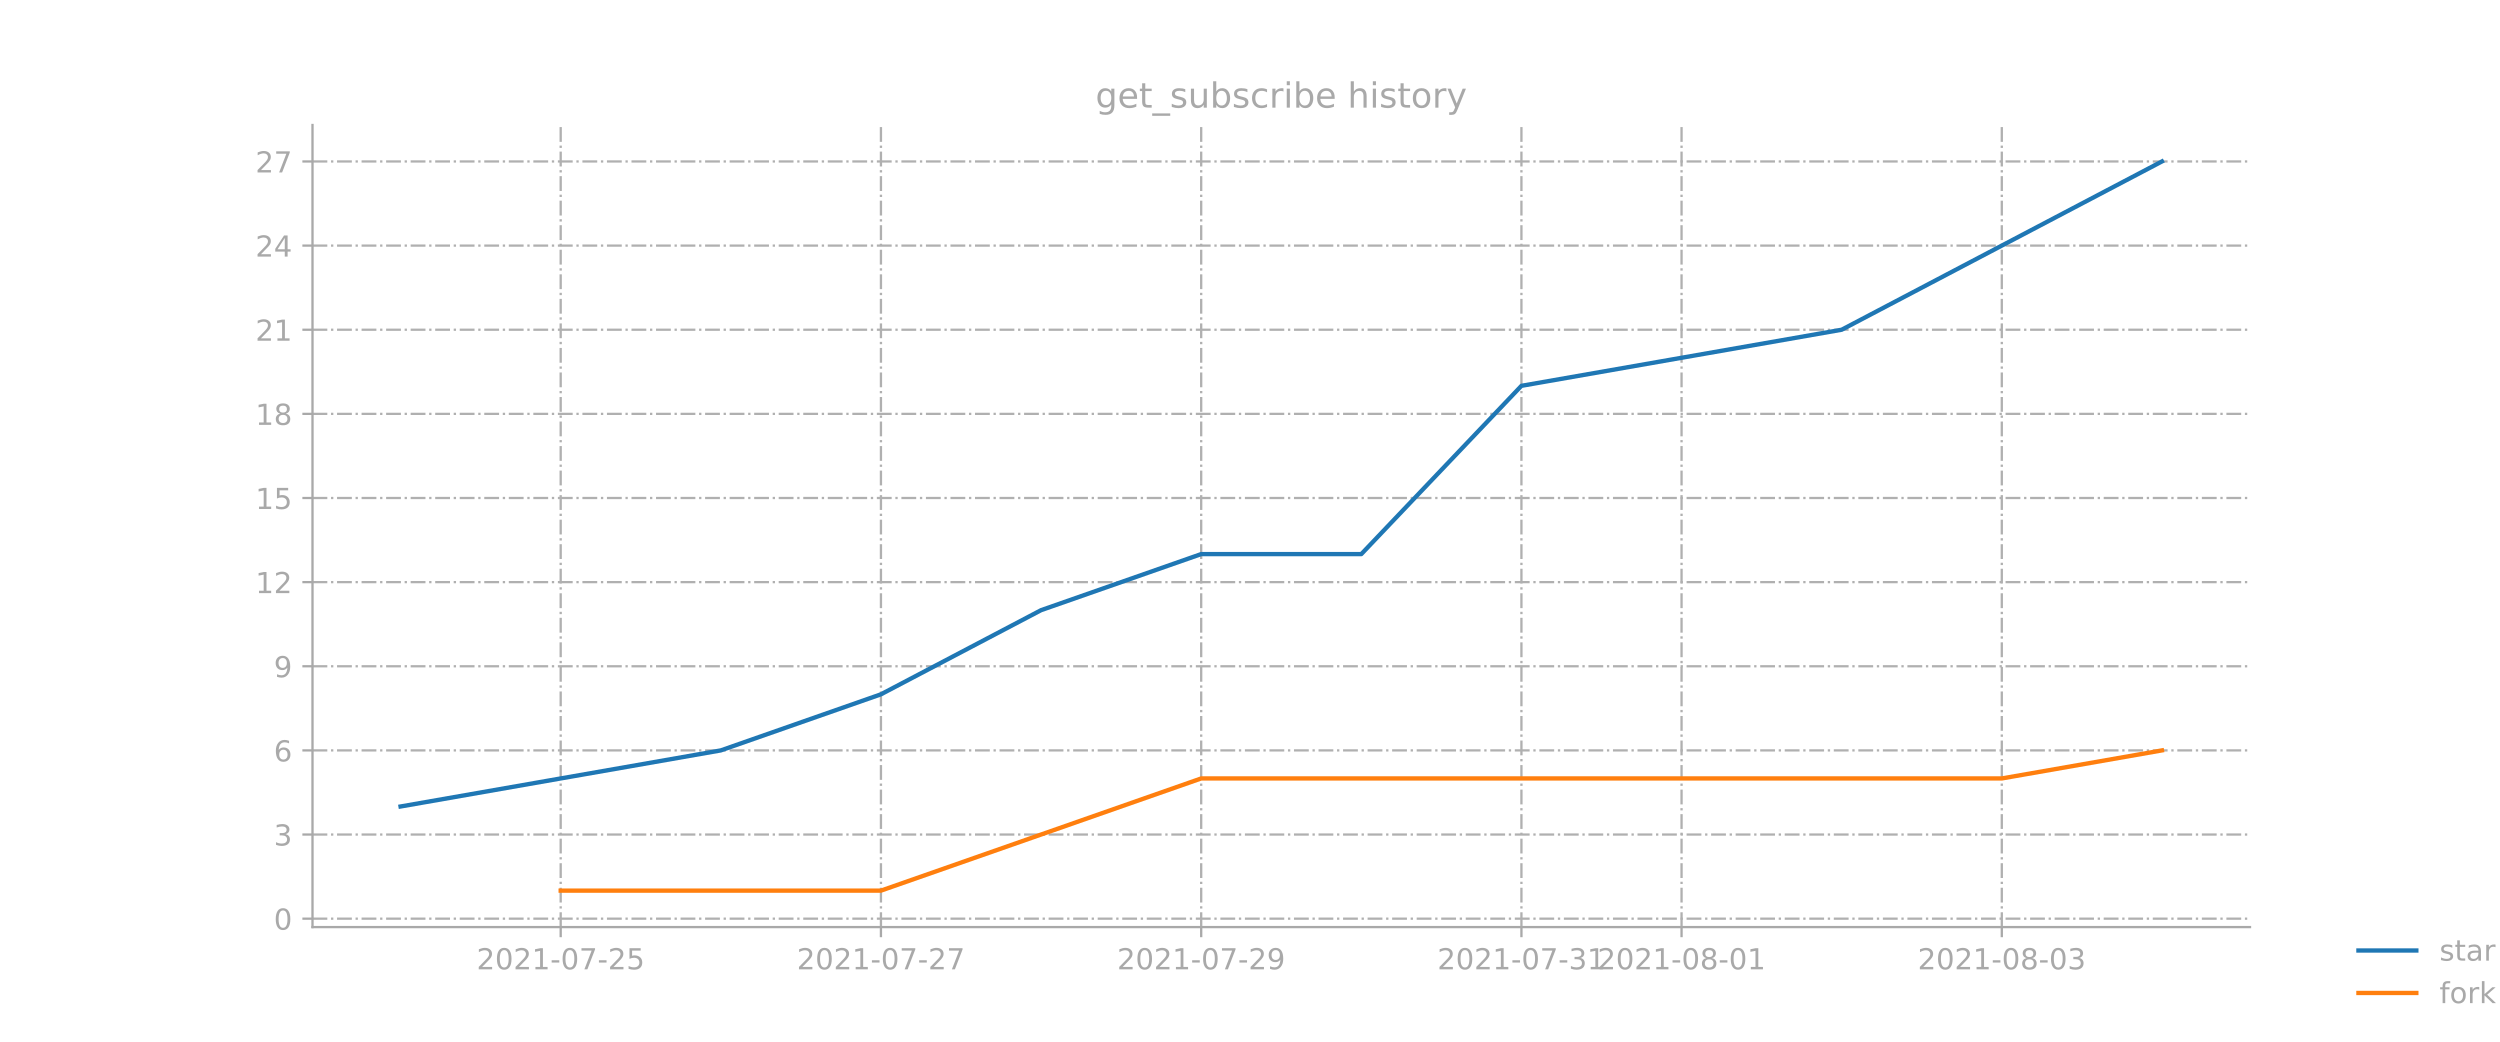
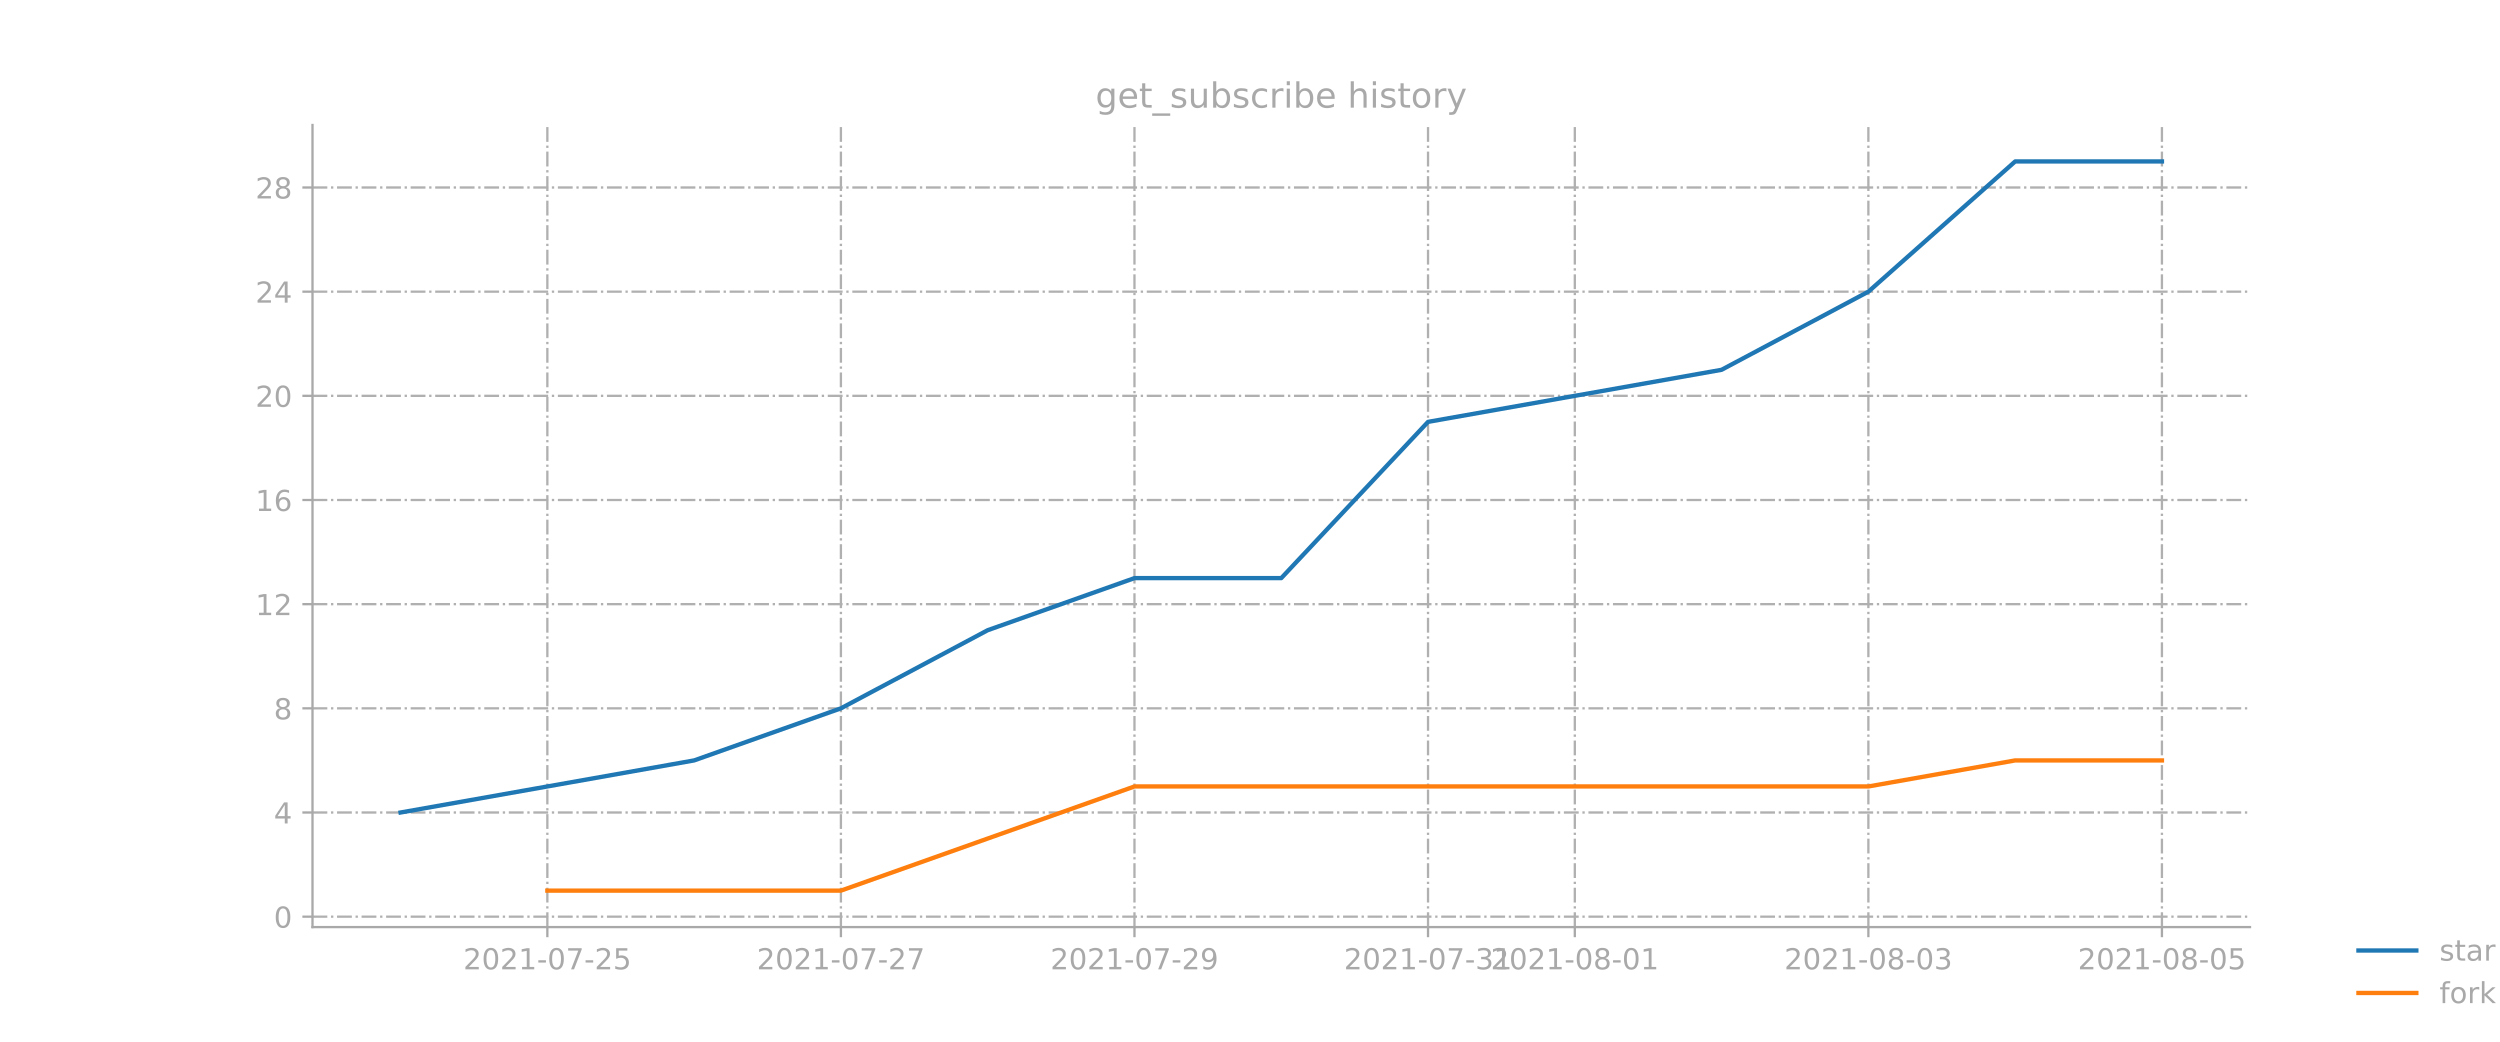
<svg xmlns="http://www.w3.org/2000/svg" xmlns:xlink="http://www.w3.org/1999/xlink" height="360pt" version="1.1" viewBox="0 0 864 360" width="864pt">
  <defs>
    <style type="text/css">*{stroke-linecap:butt;stroke-linejoin:round;}</style>
  </defs>
  <g id="figure_1">
    <g id="patch_1">
      <path d="M 0 360  L 864 360  L 864 0  L 0 0  z " style="fill:none;opacity:0;" />
    </g>
    <g id="axes_1">
      <g id="patch_2">
        <path d="M 108 320.4  L 777.6 320.4  L 777.6 43.2  L 108 43.2  z " style="fill:none;opacity:0;" />
      </g>
      <g id="matplotlib.axis_1">
        <g id="xtick_1">
          <g id="line2d_1">
-             <path clip-path="url(#p1bdd30771e)" d="M 193.775 320.4  L 193.775 43.2  " style="fill:none;stroke:#b0b0b0;stroke-dasharray:5.12,1.28,0.8,1.28;stroke-dashoffset:0;stroke-width:0.8;" />
+             <path clip-path="url(#pf198ccf556)" d="M 189.164 320.4  L 189.164 43.2  " style="fill:none;stroke:#b0b0b0;stroke-dasharray:5.12,1.28,0.8,1.28;stroke-dashoffset:0;stroke-width:0.8;" />
          </g>
          <g id="line2d_2">
            <defs>
-               <path d="M 0 0  L 0 3.5  " id="m9c34d94160" style="stroke:#a9a9a9;stroke-width:0.8;" />
+               <path d="M 0 0  L 0 3.5  " id="mc2af34ab03" style="stroke:#a9a9a9;stroke-width:0.8;" />
            </defs>
            <g>
-               <use style="fill:#a9a9a9;stroke:#a9a9a9;stroke-width:0.8;" x="193.775" xlink:href="#m9c34d94160" y="320.4" />
+               <use style="fill:#a9a9a9;stroke:#a9a9a9;stroke-width:0.8;" x="189.164" xlink:href="#mc2af34ab03" y="320.4" />
            </g>
          </g>
          <g id="text_1">
-             <g style="fill:#a9a9a9;" transform="translate(164.7174 334.9984)scale(0.1 -0.1)">
+             <g style="fill:#a9a9a9;" transform="translate(160.1058 334.9984)scale(0.1 -0.1)">
              <defs>
                <path d="M 1228 531  L 3431 531  L 3431 0  L 469 0  L 469 531  Q 828 903 1448 1529  Q 2069 2156 2228 2338  Q 2531 2678 2651 2914  Q 2772 3150 2772 3378  Q 2772 3750 2511 3984  Q 2250 4219 1831 4219  Q 1534 4219 1204 4116  Q 875 4013 500 3803  L 500 4441  Q 881 4594 1212 4672  Q 1544 4750 1819 4750  Q 2544 4750 2975 4387  Q 3406 4025 3406 3419  Q 3406 3131 3298 2873  Q 3191 2616 2906 2266  Q 2828 2175 2409 1742  Q 1991 1309 1228 531  z " id="DejaVuSans-32" transform="scale(0.015625)" />
                <path d="M 2034 4250  Q 1547 4250 1301 3770  Q 1056 3291 1056 2328  Q 1056 1369 1301 889  Q 1547 409 2034 409  Q 2525 409 2770 889  Q 3016 1369 3016 2328  Q 3016 3291 2770 3770  Q 2525 4250 2034 4250  z M 2034 4750  Q 2819 4750 3233 4129  Q 3647 3509 3647 2328  Q 3647 1150 3233 529  Q 2819 -91 2034 -91  Q 1250 -91 836 529  Q 422 1150 422 2328  Q 422 3509 836 4129  Q 1250 4750 2034 4750  z " id="DejaVuSans-30" transform="scale(0.015625)" />
                <path d="M 794 531  L 1825 531  L 1825 4091  L 703 3866  L 703 4441  L 1819 4666  L 2450 4666  L 2450 531  L 3481 531  L 3481 0  L 794 0  L 794 531  z " id="DejaVuSans-31" transform="scale(0.015625)" />
                <path d="M 313 2009  L 1997 2009  L 1997 1497  L 313 1497  L 313 2009  z " id="DejaVuSans-2d" transform="scale(0.015625)" />
                <path d="M 525 4666  L 3525 4666  L 3525 4397  L 1831 0  L 1172 0  L 2766 4134  L 525 4134  L 525 4666  z " id="DejaVuSans-37" transform="scale(0.015625)" />
                <path d="M 691 4666  L 3169 4666  L 3169 4134  L 1269 4134  L 1269 2991  Q 1406 3038 1543 3061  Q 1681 3084 1819 3084  Q 2600 3084 3056 2656  Q 3513 2228 3513 1497  Q 3513 744 3044 326  Q 2575 -91 1722 -91  Q 1428 -91 1123 -41  Q 819 9 494 109  L 494 744  Q 775 591 1075 516  Q 1375 441 1709 441  Q 2250 441 2565 725  Q 2881 1009 2881 1497  Q 2881 1984 2565 2268  Q 2250 2553 1709 2553  Q 1456 2553 1204 2497  Q 953 2441 691 2322  L 691 4666  z " id="DejaVuSans-35" transform="scale(0.015625)" />
              </defs>
              <use xlink:href="#DejaVuSans-32" />
              <use x="63.623" xlink:href="#DejaVuSans-30" />
              <use x="127.246" xlink:href="#DejaVuSans-32" />
              <use x="190.869" xlink:href="#DejaVuSans-31" />
              <use x="254.492" xlink:href="#DejaVuSans-2d" />
              <use x="290.576" xlink:href="#DejaVuSans-30" />
              <use x="354.199" xlink:href="#DejaVuSans-37" />
              <use x="417.822" xlink:href="#DejaVuSans-2d" />
              <use x="453.906" xlink:href="#DejaVuSans-32" />
              <use x="517.529" xlink:href="#DejaVuSans-35" />
            </g>
          </g>
        </g>
        <g id="xtick_2">
          <g id="line2d_3">
-             <path clip-path="url(#p1bdd30771e)" d="M 304.453 320.4  L 304.453 43.2  " style="fill:none;stroke:#b0b0b0;stroke-dasharray:5.12,1.28,0.8,1.28;stroke-dashoffset:0;stroke-width:0.8;" />
+             <path clip-path="url(#pf198ccf556)" d="M 290.618 320.4  L 290.618 43.2  " style="fill:none;stroke:#b0b0b0;stroke-dasharray:5.12,1.28,0.8,1.28;stroke-dashoffset:0;stroke-width:0.8;" />
          </g>
          <g id="line2d_4">
            <g>
-               <use style="fill:#a9a9a9;stroke:#a9a9a9;stroke-width:0.8;" x="304.453" xlink:href="#m9c34d94160" y="320.4" />
+               <use style="fill:#a9a9a9;stroke:#a9a9a9;stroke-width:0.8;" x="290.618" xlink:href="#mc2af34ab03" y="320.4" />
            </g>
          </g>
          <g id="text_2">
-             <g style="fill:#a9a9a9;" transform="translate(275.3951 334.9984)scale(0.1 -0.1)">
+             <g style="fill:#a9a9a9;" transform="translate(261.5604 334.9984)scale(0.1 -0.1)">
              <use xlink:href="#DejaVuSans-32" />
              <use x="63.623" xlink:href="#DejaVuSans-30" />
              <use x="127.246" xlink:href="#DejaVuSans-32" />
              <use x="190.869" xlink:href="#DejaVuSans-31" />
              <use x="254.492" xlink:href="#DejaVuSans-2d" />
              <use x="290.576" xlink:href="#DejaVuSans-30" />
              <use x="354.199" xlink:href="#DejaVuSans-37" />
              <use x="417.822" xlink:href="#DejaVuSans-2d" />
              <use x="453.906" xlink:href="#DejaVuSans-32" />
              <use x="517.529" xlink:href="#DejaVuSans-37" />
            </g>
          </g>
        </g>
        <g id="xtick_3">
          <g id="line2d_5">
-             <path clip-path="url(#p1bdd30771e)" d="M 415.131 320.4  L 415.131 43.2  " style="fill:none;stroke:#b0b0b0;stroke-dasharray:5.12,1.28,0.8,1.28;stroke-dashoffset:0;stroke-width:0.8;" />
+             <path clip-path="url(#pf198ccf556)" d="M 392.073 320.4  L 392.073 43.2  " style="fill:none;stroke:#b0b0b0;stroke-dasharray:5.12,1.28,0.8,1.28;stroke-dashoffset:0;stroke-width:0.8;" />
          </g>
          <g id="line2d_6">
            <g>
-               <use style="fill:#a9a9a9;stroke:#a9a9a9;stroke-width:0.8;" x="415.131" xlink:href="#m9c34d94160" y="320.4" />
+               <use style="fill:#a9a9a9;stroke:#a9a9a9;stroke-width:0.8;" x="392.073" xlink:href="#mc2af34ab03" y="320.4" />
            </g>
          </g>
          <g id="text_3">
-             <g style="fill:#a9a9a9;" transform="translate(386.0728 334.9984)scale(0.1 -0.1)">
+             <g style="fill:#a9a9a9;" transform="translate(363.0149 334.9984)scale(0.1 -0.1)">
              <defs>
                <path d="M 703 97  L 703 672  Q 941 559 1184 500  Q 1428 441 1663 441  Q 2288 441 2617 861  Q 2947 1281 2994 2138  Q 2813 1869 2534 1725  Q 2256 1581 1919 1581  Q 1219 1581 811 2004  Q 403 2428 403 3163  Q 403 3881 828 4315  Q 1253 4750 1959 4750  Q 2769 4750 3195 4129  Q 3622 3509 3622 2328  Q 3622 1225 3098 567  Q 2575 -91 1691 -91  Q 1453 -91 1209 -44  Q 966 3 703 97  z M 1959 2075  Q 2384 2075 2632 2365  Q 2881 2656 2881 3163  Q 2881 3666 2632 3958  Q 2384 4250 1959 4250  Q 1534 4250 1286 3958  Q 1038 3666 1038 3163  Q 1038 2656 1286 2365  Q 1534 2075 1959 2075  z " id="DejaVuSans-39" transform="scale(0.015625)" />
              </defs>
              <use xlink:href="#DejaVuSans-32" />
              <use x="63.623" xlink:href="#DejaVuSans-30" />
              <use x="127.246" xlink:href="#DejaVuSans-32" />
              <use x="190.869" xlink:href="#DejaVuSans-31" />
              <use x="254.492" xlink:href="#DejaVuSans-2d" />
              <use x="290.576" xlink:href="#DejaVuSans-30" />
              <use x="354.199" xlink:href="#DejaVuSans-37" />
              <use x="417.822" xlink:href="#DejaVuSans-2d" />
              <use x="453.906" xlink:href="#DejaVuSans-32" />
              <use x="517.529" xlink:href="#DejaVuSans-39" />
            </g>
          </g>
        </g>
        <g id="xtick_4">
          <g id="line2d_7">
-             <path clip-path="url(#p1bdd30771e)" d="M 525.808 320.4  L 525.808 43.2  " style="fill:none;stroke:#b0b0b0;stroke-dasharray:5.12,1.28,0.8,1.28;stroke-dashoffset:0;stroke-width:0.8;" />
+             <path clip-path="url(#pf198ccf556)" d="M 493.527 320.4  L 493.527 43.2  " style="fill:none;stroke:#b0b0b0;stroke-dasharray:5.12,1.28,0.8,1.28;stroke-dashoffset:0;stroke-width:0.8;" />
          </g>
          <g id="line2d_8">
            <g>
-               <use style="fill:#a9a9a9;stroke:#a9a9a9;stroke-width:0.8;" x="525.808" xlink:href="#m9c34d94160" y="320.4" />
+               <use style="fill:#a9a9a9;stroke:#a9a9a9;stroke-width:0.8;" x="493.527" xlink:href="#mc2af34ab03" y="320.4" />
            </g>
          </g>
          <g id="text_4">
-             <g style="fill:#a9a9a9;" transform="translate(496.7505 334.9984)scale(0.1 -0.1)">
+             <g style="fill:#a9a9a9;" transform="translate(464.4695 334.9984)scale(0.1 -0.1)">
              <defs>
                <path d="M 2597 2516  Q 3050 2419 3304 2112  Q 3559 1806 3559 1356  Q 3559 666 3084 287  Q 2609 -91 1734 -91  Q 1441 -91 1130 -33  Q 819 25 488 141  L 488 750  Q 750 597 1062 519  Q 1375 441 1716 441  Q 2309 441 2620 675  Q 2931 909 2931 1356  Q 2931 1769 2642 2001  Q 2353 2234 1838 2234  L 1294 2234  L 1294 2753  L 1863 2753  Q 2328 2753 2575 2939  Q 2822 3125 2822 3475  Q 2822 3834 2567 4026  Q 2313 4219 1838 4219  Q 1578 4219 1281 4162  Q 984 4106 628 3988  L 628 4550  Q 988 4650 1302 4700  Q 1616 4750 1894 4750  Q 2613 4750 3031 4423  Q 3450 4097 3450 3541  Q 3450 3153 3228 2886  Q 3006 2619 2597 2516  z " id="DejaVuSans-33" transform="scale(0.015625)" />
              </defs>
              <use xlink:href="#DejaVuSans-32" />
              <use x="63.623" xlink:href="#DejaVuSans-30" />
              <use x="127.246" xlink:href="#DejaVuSans-32" />
              <use x="190.869" xlink:href="#DejaVuSans-31" />
              <use x="254.492" xlink:href="#DejaVuSans-2d" />
              <use x="290.576" xlink:href="#DejaVuSans-30" />
              <use x="354.199" xlink:href="#DejaVuSans-37" />
              <use x="417.822" xlink:href="#DejaVuSans-2d" />
              <use x="453.906" xlink:href="#DejaVuSans-33" />
              <use x="517.529" xlink:href="#DejaVuSans-31" />
            </g>
          </g>
        </g>
        <g id="xtick_5">
          <g id="line2d_9">
-             <path clip-path="url(#p1bdd30771e)" d="M 581.147 320.4  L 581.147 43.2  " style="fill:none;stroke:#b0b0b0;stroke-dasharray:5.12,1.28,0.8,1.28;stroke-dashoffset:0;stroke-width:0.8;" />
+             <path clip-path="url(#pf198ccf556)" d="M 544.255 320.4  L 544.255 43.2  " style="fill:none;stroke:#b0b0b0;stroke-dasharray:5.12,1.28,0.8,1.28;stroke-dashoffset:0;stroke-width:0.8;" />
          </g>
          <g id="line2d_10">
            <g>
-               <use style="fill:#a9a9a9;stroke:#a9a9a9;stroke-width:0.8;" x="581.147" xlink:href="#m9c34d94160" y="320.4" />
+               <use style="fill:#a9a9a9;stroke:#a9a9a9;stroke-width:0.8;" x="544.255" xlink:href="#mc2af34ab03" y="320.4" />
            </g>
          </g>
          <g id="text_5">
-             <g style="fill:#a9a9a9;" transform="translate(552.0893 334.9984)scale(0.1 -0.1)">
+             <g style="fill:#a9a9a9;" transform="translate(515.1967 334.9984)scale(0.1 -0.1)">
              <defs>
                <path d="M 2034 2216  Q 1584 2216 1326 1975  Q 1069 1734 1069 1313  Q 1069 891 1326 650  Q 1584 409 2034 409  Q 2484 409 2743 651  Q 3003 894 3003 1313  Q 3003 1734 2745 1975  Q 2488 2216 2034 2216  z M 1403 2484  Q 997 2584 770 2862  Q 544 3141 544 3541  Q 544 4100 942 4425  Q 1341 4750 2034 4750  Q 2731 4750 3128 4425  Q 3525 4100 3525 3541  Q 3525 3141 3298 2862  Q 3072 2584 2669 2484  Q 3125 2378 3379 2068  Q 3634 1759 3634 1313  Q 3634 634 3220 271  Q 2806 -91 2034 -91  Q 1263 -91 848 271  Q 434 634 434 1313  Q 434 1759 690 2068  Q 947 2378 1403 2484  z M 1172 3481  Q 1172 3119 1398 2916  Q 1625 2713 2034 2713  Q 2441 2713 2670 2916  Q 2900 3119 2900 3481  Q 2900 3844 2670 4047  Q 2441 4250 2034 4250  Q 1625 4250 1398 4047  Q 1172 3844 1172 3481  z " id="DejaVuSans-38" transform="scale(0.015625)" />
              </defs>
              <use xlink:href="#DejaVuSans-32" />
              <use x="63.623" xlink:href="#DejaVuSans-30" />
              <use x="127.246" xlink:href="#DejaVuSans-32" />
              <use x="190.869" xlink:href="#DejaVuSans-31" />
              <use x="254.492" xlink:href="#DejaVuSans-2d" />
              <use x="290.576" xlink:href="#DejaVuSans-30" />
              <use x="354.199" xlink:href="#DejaVuSans-38" />
              <use x="417.822" xlink:href="#DejaVuSans-2d" />
              <use x="453.906" xlink:href="#DejaVuSans-30" />
              <use x="517.529" xlink:href="#DejaVuSans-31" />
            </g>
          </g>
        </g>
        <g id="xtick_6">
          <g id="line2d_11">
-             <path clip-path="url(#p1bdd30771e)" d="M 691.825 320.4  L 691.825 43.2  " style="fill:none;stroke:#b0b0b0;stroke-dasharray:5.12,1.28,0.8,1.28;stroke-dashoffset:0;stroke-width:0.8;" />
+             <path clip-path="url(#pf198ccf556)" d="M 645.709 320.4  L 645.709 43.2  " style="fill:none;stroke:#b0b0b0;stroke-dasharray:5.12,1.28,0.8,1.28;stroke-dashoffset:0;stroke-width:0.8;" />
          </g>
          <g id="line2d_12">
            <g>
-               <use style="fill:#a9a9a9;stroke:#a9a9a9;stroke-width:0.8;" x="691.825" xlink:href="#m9c34d94160" y="320.4" />
+               <use style="fill:#a9a9a9;stroke:#a9a9a9;stroke-width:0.8;" x="645.709" xlink:href="#mc2af34ab03" y="320.4" />
            </g>
          </g>
          <g id="text_6">
-             <g style="fill:#a9a9a9;" transform="translate(662.767 334.9984)scale(0.1 -0.1)">
+             <g style="fill:#a9a9a9;" transform="translate(616.6513 334.9984)scale(0.1 -0.1)">
              <use xlink:href="#DejaVuSans-32" />
              <use x="63.623" xlink:href="#DejaVuSans-30" />
              <use x="127.246" xlink:href="#DejaVuSans-32" />
              <use x="190.869" xlink:href="#DejaVuSans-31" />
              <use x="254.492" xlink:href="#DejaVuSans-2d" />
              <use x="290.576" xlink:href="#DejaVuSans-30" />
              <use x="354.199" xlink:href="#DejaVuSans-38" />
              <use x="417.822" xlink:href="#DejaVuSans-2d" />
              <use x="453.906" xlink:href="#DejaVuSans-30" />
              <use x="517.529" xlink:href="#DejaVuSans-33" />
            </g>
          </g>
        </g>
+         <g id="xtick_7">
+           <g id="line2d_13">
+             <path clip-path="url(#pf198ccf556)" d="M 747.164 320.4  L 747.164 43.2  " style="fill:none;stroke:#b0b0b0;stroke-dasharray:5.12,1.28,0.8,1.28;stroke-dashoffset:0;stroke-width:0.8;" />
+           </g>
+           <g id="line2d_14">
+             <g>
+               <use style="fill:#a9a9a9;stroke:#a9a9a9;stroke-width:0.8;" x="747.164" xlink:href="#mc2af34ab03" y="320.4" />
+             </g>
+           </g>
+           <g id="text_7">
+             <g style="fill:#a9a9a9;" transform="translate(718.1058 334.9984)scale(0.1 -0.1)">
+               <use xlink:href="#DejaVuSans-32" />
+               <use x="63.623" xlink:href="#DejaVuSans-30" />
+               <use x="127.246" xlink:href="#DejaVuSans-32" />
+               <use x="190.869" xlink:href="#DejaVuSans-31" />
+               <use x="254.492" xlink:href="#DejaVuSans-2d" />
+               <use x="290.576" xlink:href="#DejaVuSans-30" />
+               <use x="354.199" xlink:href="#DejaVuSans-38" />
+               <use x="417.822" xlink:href="#DejaVuSans-2d" />
+               <use x="453.906" xlink:href="#DejaVuSans-30" />
+               <use x="517.529" xlink:href="#DejaVuSans-35" />
+             </g>
+           </g>
+         </g>
      </g>
      <g id="matplotlib.axis_2">
        <g id="ytick_1">
-           <g id="line2d_13">
-             <path clip-path="url(#p1bdd30771e)" d="M 108 317.492  L 777.6 317.492  " style="fill:none;stroke:#b0b0b0;stroke-dasharray:5.12,1.28,0.8,1.28;stroke-dashoffset:0;stroke-width:0.8;" />
-           </g>
-           <g id="line2d_14">
+           <g id="line2d_15">
+             <path clip-path="url(#pf198ccf556)" d="M 108 316.8  L 777.6 316.8  " style="fill:none;stroke:#b0b0b0;stroke-dasharray:5.12,1.28,0.8,1.28;stroke-dashoffset:0;stroke-width:0.8;" />
+           </g>
+           <g id="line2d_16">
            <defs>
-               <path d="M 0 0  L -3.5 0  " id="m960c0cd7e6" style="stroke:#a9a9a9;stroke-width:0.8;" />
+               <path d="M 0 0  L -3.5 0  " id="maba04eb6d7" style="stroke:#a9a9a9;stroke-width:0.8;" />
            </defs>
            <g>
-               <use style="fill:#a9a9a9;stroke:#a9a9a9;stroke-width:0.8;" x="108" xlink:href="#m960c0cd7e6" y="317.492" />
-             </g>
-           </g>
-           <g id="text_7">
-             <g style="fill:#a9a9a9;" transform="translate(94.6375 321.2915)scale(0.1 -0.1)">
+               <use style="fill:#a9a9a9;stroke:#a9a9a9;stroke-width:0.8;" x="108" xlink:href="#maba04eb6d7" y="316.8" />
+             </g>
+           </g>
+           <g id="text_8">
+             <g style="fill:#a9a9a9;" transform="translate(94.6375 320.5992)scale(0.1 -0.1)">
              <use xlink:href="#DejaVuSans-30" />
            </g>
          </g>
        </g>
        <g id="ytick_2">
-           <g id="line2d_15">
-             <path clip-path="url(#p1bdd30771e)" d="M 108 288.415  L 777.6 288.415  " style="fill:none;stroke:#b0b0b0;stroke-dasharray:5.12,1.28,0.8,1.28;stroke-dashoffset:0;stroke-width:0.8;" />
-           </g>
-           <g id="line2d_16">
-             <g>
-               <use style="fill:#a9a9a9;stroke:#a9a9a9;stroke-width:0.8;" x="108" xlink:href="#m960c0cd7e6" y="288.415" />
-             </g>
-           </g>
-           <g id="text_8">
-             <g style="fill:#a9a9a9;" transform="translate(94.6375 292.2146)scale(0.1 -0.1)">
-               <use xlink:href="#DejaVuSans-33" />
+           <g id="line2d_17">
+             <path clip-path="url(#pf198ccf556)" d="M 108 280.8  L 777.6 280.8  " style="fill:none;stroke:#b0b0b0;stroke-dasharray:5.12,1.28,0.8,1.28;stroke-dashoffset:0;stroke-width:0.8;" />
+           </g>
+           <g id="line2d_18">
+             <g>
+               <use style="fill:#a9a9a9;stroke:#a9a9a9;stroke-width:0.8;" x="108" xlink:href="#maba04eb6d7" y="280.8" />
+             </g>
+           </g>
+           <g id="text_9">
+             <g style="fill:#a9a9a9;" transform="translate(94.6375 284.5992)scale(0.1 -0.1)">
+               <defs>
+                 <path d="M 2419 4116  L 825 1625  L 2419 1625  L 2419 4116  z M 2253 4666  L 3047 4666  L 3047 1625  L 3713 1625  L 3713 1100  L 3047 1100  L 3047 0  L 2419 0  L 2419 1100  L 313 1100  L 313 1709  L 2253 4666  z " id="DejaVuSans-34" transform="scale(0.015625)" />
+               </defs>
+               <use xlink:href="#DejaVuSans-34" />
            </g>
          </g>
        </g>
        <g id="ytick_3">
-           <g id="line2d_17">
-             <path clip-path="url(#p1bdd30771e)" d="M 108 259.338  L 777.6 259.338  " style="fill:none;stroke:#b0b0b0;stroke-dasharray:5.12,1.28,0.8,1.28;stroke-dashoffset:0;stroke-width:0.8;" />
-           </g>
-           <g id="line2d_18">
-             <g>
-               <use style="fill:#a9a9a9;stroke:#a9a9a9;stroke-width:0.8;" x="108" xlink:href="#m960c0cd7e6" y="259.338" />
-             </g>
-           </g>
-           <g id="text_9">
-             <g style="fill:#a9a9a9;" transform="translate(94.6375 263.1377)scale(0.1 -0.1)">
-               <defs>
-                 <path d="M 2113 2584  Q 1688 2584 1439 2293  Q 1191 2003 1191 1497  Q 1191 994 1439 701  Q 1688 409 2113 409  Q 2538 409 2786 701  Q 3034 994 3034 1497  Q 3034 2003 2786 2293  Q 2538 2584 2113 2584  z M 3366 4563  L 3366 3988  Q 3128 4100 2886 4159  Q 2644 4219 2406 4219  Q 1781 4219 1451 3797  Q 1122 3375 1075 2522  Q 1259 2794 1537 2939  Q 1816 3084 2150 3084  Q 2853 3084 3261 2657  Q 3669 2231 3669 1497  Q 3669 778 3244 343  Q 2819 -91 2113 -91  Q 1303 -91 875 529  Q 447 1150 447 2328  Q 447 3434 972 4092  Q 1497 4750 2381 4750  Q 2619 4750 2861 4703  Q 3103 4656 3366 4563  z " id="DejaVuSans-36" transform="scale(0.015625)" />
-               </defs>
-               <use xlink:href="#DejaVuSans-36" />
+           <g id="line2d_19">
+             <path clip-path="url(#pf198ccf556)" d="M 108 244.8  L 777.6 244.8  " style="fill:none;stroke:#b0b0b0;stroke-dasharray:5.12,1.28,0.8,1.28;stroke-dashoffset:0;stroke-width:0.8;" />
+           </g>
+           <g id="line2d_20">
+             <g>
+               <use style="fill:#a9a9a9;stroke:#a9a9a9;stroke-width:0.8;" x="108" xlink:href="#maba04eb6d7" y="244.8" />
+             </g>
+           </g>
+           <g id="text_10">
+             <g style="fill:#a9a9a9;" transform="translate(94.6375 248.5992)scale(0.1 -0.1)">
+               <use xlink:href="#DejaVuSans-38" />
            </g>
          </g>
        </g>
        <g id="ytick_4">
-           <g id="line2d_19">
-             <path clip-path="url(#p1bdd30771e)" d="M 108 230.262  L 777.6 230.262  " style="fill:none;stroke:#b0b0b0;stroke-dasharray:5.12,1.28,0.8,1.28;stroke-dashoffset:0;stroke-width:0.8;" />
-           </g>
-           <g id="line2d_20">
-             <g>
-               <use style="fill:#a9a9a9;stroke:#a9a9a9;stroke-width:0.8;" x="108" xlink:href="#m960c0cd7e6" y="230.262" />
-             </g>
-           </g>
-           <g id="text_10">
-             <g style="fill:#a9a9a9;" transform="translate(94.6375 234.0608)scale(0.1 -0.1)">
-               <use xlink:href="#DejaVuSans-39" />
-             </g>
-           </g>
-         </g>
-         <g id="ytick_5">
          <g id="line2d_21">
-             <path clip-path="url(#p1bdd30771e)" d="M 108 201.185  L 777.6 201.185  " style="fill:none;stroke:#b0b0b0;stroke-dasharray:5.12,1.28,0.8,1.28;stroke-dashoffset:0;stroke-width:0.8;" />
+             <path clip-path="url(#pf198ccf556)" d="M 108 208.8  L 777.6 208.8  " style="fill:none;stroke:#b0b0b0;stroke-dasharray:5.12,1.28,0.8,1.28;stroke-dashoffset:0;stroke-width:0.8;" />
          </g>
          <g id="line2d_22">
            <g>
-               <use style="fill:#a9a9a9;stroke:#a9a9a9;stroke-width:0.8;" x="108" xlink:href="#m960c0cd7e6" y="201.185" />
+               <use style="fill:#a9a9a9;stroke:#a9a9a9;stroke-width:0.8;" x="108" xlink:href="#maba04eb6d7" y="208.8" />
            </g>
          </g>
          <g id="text_11">
-             <g style="fill:#a9a9a9;" transform="translate(88.275 204.9838)scale(0.1 -0.1)">
+             <g style="fill:#a9a9a9;" transform="translate(88.275 212.5992)scale(0.1 -0.1)">
              <use xlink:href="#DejaVuSans-31" />
              <use x="63.623" xlink:href="#DejaVuSans-32" />
            </g>
          </g>
        </g>
+         <g id="ytick_5">
+           <g id="line2d_23">
+             <path clip-path="url(#pf198ccf556)" d="M 108 172.8  L 777.6 172.8  " style="fill:none;stroke:#b0b0b0;stroke-dasharray:5.12,1.28,0.8,1.28;stroke-dashoffset:0;stroke-width:0.8;" />
+           </g>
+           <g id="line2d_24">
+             <g>
+               <use style="fill:#a9a9a9;stroke:#a9a9a9;stroke-width:0.8;" x="108" xlink:href="#maba04eb6d7" y="172.8" />
+             </g>
+           </g>
+           <g id="text_12">
+             <g style="fill:#a9a9a9;" transform="translate(88.275 176.5992)scale(0.1 -0.1)">
+               <defs>
+                 <path d="M 2113 2584  Q 1688 2584 1439 2293  Q 1191 2003 1191 1497  Q 1191 994 1439 701  Q 1688 409 2113 409  Q 2538 409 2786 701  Q 3034 994 3034 1497  Q 3034 2003 2786 2293  Q 2538 2584 2113 2584  z M 3366 4563  L 3366 3988  Q 3128 4100 2886 4159  Q 2644 4219 2406 4219  Q 1781 4219 1451 3797  Q 1122 3375 1075 2522  Q 1259 2794 1537 2939  Q 1816 3084 2150 3084  Q 2853 3084 3261 2657  Q 3669 2231 3669 1497  Q 3669 778 3244 343  Q 2819 -91 2113 -91  Q 1303 -91 875 529  Q 447 1150 447 2328  Q 447 3434 972 4092  Q 1497 4750 2381 4750  Q 2619 4750 2861 4703  Q 3103 4656 3366 4563  z " id="DejaVuSans-36" transform="scale(0.015625)" />
+               </defs>
+               <use xlink:href="#DejaVuSans-31" />
+               <use x="63.623" xlink:href="#DejaVuSans-36" />
+             </g>
+           </g>
+         </g>
        <g id="ytick_6">
-           <g id="line2d_23">
-             <path clip-path="url(#p1bdd30771e)" d="M 108 172.108  L 777.6 172.108  " style="fill:none;stroke:#b0b0b0;stroke-dasharray:5.12,1.28,0.8,1.28;stroke-dashoffset:0;stroke-width:0.8;" />
-           </g>
-           <g id="line2d_24">
-             <g>
-               <use style="fill:#a9a9a9;stroke:#a9a9a9;stroke-width:0.8;" x="108" xlink:href="#m960c0cd7e6" y="172.108" />
-             </g>
-           </g>
-           <g id="text_12">
-             <g style="fill:#a9a9a9;" transform="translate(88.275 175.9069)scale(0.1 -0.1)">
-               <use xlink:href="#DejaVuSans-31" />
-               <use x="63.623" xlink:href="#DejaVuSans-35" />
+           <g id="line2d_25">
+             <path clip-path="url(#pf198ccf556)" d="M 108 136.8  L 777.6 136.8  " style="fill:none;stroke:#b0b0b0;stroke-dasharray:5.12,1.28,0.8,1.28;stroke-dashoffset:0;stroke-width:0.8;" />
+           </g>
+           <g id="line2d_26">
+             <g>
+               <use style="fill:#a9a9a9;stroke:#a9a9a9;stroke-width:0.8;" x="108" xlink:href="#maba04eb6d7" y="136.8" />
+             </g>
+           </g>
+           <g id="text_13">
+             <g style="fill:#a9a9a9;" transform="translate(88.275 140.5992)scale(0.1 -0.1)">
+               <use xlink:href="#DejaVuSans-32" />
+               <use x="63.623" xlink:href="#DejaVuSans-30" />
            </g>
          </g>
        </g>
        <g id="ytick_7">
-           <g id="line2d_25">
-             <path clip-path="url(#p1bdd30771e)" d="M 108 143.031  L 777.6 143.031  " style="fill:none;stroke:#b0b0b0;stroke-dasharray:5.12,1.28,0.8,1.28;stroke-dashoffset:0;stroke-width:0.8;" />
-           </g>
-           <g id="line2d_26">
-             <g>
-               <use style="fill:#a9a9a9;stroke:#a9a9a9;stroke-width:0.8;" x="108" xlink:href="#m960c0cd7e6" y="143.031" />
-             </g>
-           </g>
-           <g id="text_13">
-             <g style="fill:#a9a9a9;" transform="translate(88.275 146.83)scale(0.1 -0.1)">
-               <use xlink:href="#DejaVuSans-31" />
+           <g id="line2d_27">
+             <path clip-path="url(#pf198ccf556)" d="M 108 100.8  L 777.6 100.8  " style="fill:none;stroke:#b0b0b0;stroke-dasharray:5.12,1.28,0.8,1.28;stroke-dashoffset:0;stroke-width:0.8;" />
+           </g>
+           <g id="line2d_28">
+             <g>
+               <use style="fill:#a9a9a9;stroke:#a9a9a9;stroke-width:0.8;" x="108" xlink:href="#maba04eb6d7" y="100.8" />
+             </g>
+           </g>
+           <g id="text_14">
+             <g style="fill:#a9a9a9;" transform="translate(88.275 104.5992)scale(0.1 -0.1)">
+               <use xlink:href="#DejaVuSans-32" />
+               <use x="63.623" xlink:href="#DejaVuSans-34" />
+             </g>
+           </g>
+         </g>
+         <g id="ytick_8">
+           <g id="line2d_29">
+             <path clip-path="url(#pf198ccf556)" d="M 108 64.8  L 777.6 64.8  " style="fill:none;stroke:#b0b0b0;stroke-dasharray:5.12,1.28,0.8,1.28;stroke-dashoffset:0;stroke-width:0.8;" />
+           </g>
+           <g id="line2d_30">
+             <g>
+               <use style="fill:#a9a9a9;stroke:#a9a9a9;stroke-width:0.8;" x="108" xlink:href="#maba04eb6d7" y="64.8" />
+             </g>
+           </g>
+           <g id="text_15">
+             <g style="fill:#a9a9a9;" transform="translate(88.275 68.59922)scale(0.1 -0.1)">
+               <use xlink:href="#DejaVuSans-32" />
              <use x="63.623" xlink:href="#DejaVuSans-38" />
            </g>
          </g>
        </g>
-         <g id="ytick_8">
-           <g id="line2d_27">
-             <path clip-path="url(#p1bdd30771e)" d="M 108 113.954  L 777.6 113.954  " style="fill:none;stroke:#b0b0b0;stroke-dasharray:5.12,1.28,0.8,1.28;stroke-dashoffset:0;stroke-width:0.8;" />
-           </g>
-           <g id="line2d_28">
-             <g>
-               <use style="fill:#a9a9a9;stroke:#a9a9a9;stroke-width:0.8;" x="108" xlink:href="#m960c0cd7e6" y="113.954" />
-             </g>
-           </g>
-           <g id="text_14">
-             <g style="fill:#a9a9a9;" transform="translate(88.275 117.7531)scale(0.1 -0.1)">
-               <use xlink:href="#DejaVuSans-32" />
-               <use x="63.623" xlink:href="#DejaVuSans-31" />
-             </g>
-           </g>
-         </g>
-         <g id="ytick_9">
-           <g id="line2d_29">
-             <path clip-path="url(#p1bdd30771e)" d="M 108 84.877  L 777.6 84.877  " style="fill:none;stroke:#b0b0b0;stroke-dasharray:5.12,1.28,0.8,1.28;stroke-dashoffset:0;stroke-width:0.8;" />
-           </g>
-           <g id="line2d_30">
-             <g>
-               <use style="fill:#a9a9a9;stroke:#a9a9a9;stroke-width:0.8;" x="108" xlink:href="#m960c0cd7e6" y="84.877" />
-             </g>
-           </g>
-           <g id="text_15">
-             <g style="fill:#a9a9a9;" transform="translate(88.275 88.67614)scale(0.1 -0.1)">
-               <defs>
-                 <path d="M 2419 4116  L 825 1625  L 2419 1625  L 2419 4116  z M 2253 4666  L 3047 4666  L 3047 1625  L 3713 1625  L 3713 1100  L 3047 1100  L 3047 0  L 2419 0  L 2419 1100  L 313 1100  L 313 1709  L 2253 4666  z " id="DejaVuSans-34" transform="scale(0.015625)" />
-               </defs>
-               <use xlink:href="#DejaVuSans-32" />
-               <use x="63.623" xlink:href="#DejaVuSans-34" />
-             </g>
-           </g>
-         </g>
-         <g id="ytick_10">
-           <g id="line2d_31">
-             <path clip-path="url(#p1bdd30771e)" d="M 108 55.8  L 777.6 55.8  " style="fill:none;stroke:#b0b0b0;stroke-dasharray:5.12,1.28,0.8,1.28;stroke-dashoffset:0;stroke-width:0.8;" />
-           </g>
-           <g id="line2d_32">
-             <g>
-               <use style="fill:#a9a9a9;stroke:#a9a9a9;stroke-width:0.8;" x="108" xlink:href="#m960c0cd7e6" y="55.8" />
-             </g>
-           </g>
-           <g id="text_16">
-             <g style="fill:#a9a9a9;" transform="translate(88.275 59.59922)scale(0.1 -0.1)">
-               <use xlink:href="#DejaVuSans-32" />
-               <use x="63.623" xlink:href="#DejaVuSans-37" />
-             </g>
-           </g>
-         </g>
-       </g>
-       <g id="line2d_33">
-         <path clip-path="url(#p1bdd30771e)" d="M 138.436 278.723  L 193.775 269.031  L 249.114 259.338  L 304.453 239.954  L 359.792 210.877  L 415.131 191.492  L 470.469 191.492  L 525.808 133.338  L 581.147 123.646  L 636.486 113.954  L 691.825 84.877  L 747.164 55.8  " style="fill:none;stroke:#1f77b4;stroke-linecap:square;stroke-width:1.5;" />
-       </g>
-       <g id="line2d_34">
-         <path clip-path="url(#p1bdd30771e)" d="M 193.775 307.8  L 249.114 307.8  L 304.453 307.8  L 359.792 288.415  L 415.131 269.031  L 470.469 269.031  L 525.808 269.031  L 581.147 269.031  L 636.486 269.031  L 691.825 269.031  L 747.164 259.338  " style="fill:none;stroke:#ff7f0e;stroke-linecap:square;stroke-width:1.5;" />
+       </g>
+       <g id="line2d_31">
+         <path clip-path="url(#pf198ccf556)" d="M 138.436 280.8  L 189.164 271.8  L 239.891 262.8  L 290.618 244.8  L 341.345 217.8  L 392.073 199.8  L 442.8 199.8  L 493.527 145.8  L 544.255 136.8  L 594.982 127.8  L 645.709 100.8  L 696.436 55.8  L 747.164 55.8  " style="fill:none;stroke:#1f77b4;stroke-linecap:square;stroke-width:1.5;" />
+       </g>
+       <g id="line2d_32">
+         <path clip-path="url(#pf198ccf556)" d="M 189.164 307.8  L 239.891 307.8  L 290.618 307.8  L 341.345 289.8  L 392.073 271.8  L 442.8 271.8  L 493.527 271.8  L 544.255 271.8  L 594.982 271.8  L 645.709 271.8  L 696.436 262.8  L 747.164 262.8  " style="fill:none;stroke:#ff7f0e;stroke-linecap:square;stroke-width:1.5;" />
      </g>
      <g id="patch_3">
        <path d="M 108 320.4  L 108 43.2  " style="fill:none;stroke:#a9a9a9;stroke-linecap:square;stroke-linejoin:miter;stroke-width:0.8;" />
      </g>
      <g id="patch_4">
        <path d="M 777.6 320.4  L 777.6 43.2  " style="fill:none;" />
      </g>
      <g id="patch_5">
        <path d="M 108 320.4  L 777.6 320.4  " style="fill:none;stroke:#a9a9a9;stroke-linecap:square;stroke-linejoin:miter;stroke-width:0.8;" />
      </g>
      <g id="patch_6">
        <path d="M 108 43.2  L 777.6 43.2  " style="fill:none;" />
      </g>
-       <g id="text_17">
+       <g id="text_16">
        <g style="fill:#a9a9a9;" transform="translate(378.6075 37.2)scale(0.12 -0.12)">
          <defs>
            <path d="M 2906 1791  Q 2906 2416 2648 2759  Q 2391 3103 1925 3103  Q 1463 3103 1205 2759  Q 947 2416 947 1791  Q 947 1169 1205 825  Q 1463 481 1925 481  Q 2391 481 2648 825  Q 2906 1169 2906 1791  z M 3481 434  Q 3481 -459 3084 -895  Q 2688 -1331 1869 -1331  Q 1566 -1331 1297 -1286  Q 1028 -1241 775 -1147  L 775 -588  Q 1028 -725 1275 -790  Q 1522 -856 1778 -856  Q 2344 -856 2625 -561  Q 2906 -266 2906 331  L 2906 616  Q 2728 306 2450 153  Q 2172 0 1784 0  Q 1141 0 747 490  Q 353 981 353 1791  Q 353 2603 747 3093  Q 1141 3584 1784 3584  Q 2172 3584 2450 3431  Q 2728 3278 2906 2969  L 2906 3500  L 3481 3500  L 3481 434  z " id="DejaVuSans-67" transform="scale(0.015625)" />
            <path d="M 3597 1894  L 3597 1613  L 953 1613  Q 991 1019 1311 708  Q 1631 397 2203 397  Q 2534 397 2845 478  Q 3156 559 3463 722  L 3463 178  Q 3153 47 2828 -22  Q 2503 -91 2169 -91  Q 1331 -91 842 396  Q 353 884 353 1716  Q 353 2575 817 3079  Q 1281 3584 2069 3584  Q 2775 3584 3186 3129  Q 3597 2675 3597 1894  z M 3022 2063  Q 3016 2534 2758 2815  Q 2500 3097 2075 3097  Q 1594 3097 1305 2825  Q 1016 2553 972 2059  L 3022 2063  z " id="DejaVuSans-65" transform="scale(0.015625)" />
            <path d="M 1172 4494  L 1172 3500  L 2356 3500  L 2356 3053  L 1172 3053  L 1172 1153  Q 1172 725 1289 603  Q 1406 481 1766 481  L 2356 481  L 2356 0  L 1766 0  Q 1100 0 847 248  Q 594 497 594 1153  L 594 3053  L 172 3053  L 172 3500  L 594 3500  L 594 4494  L 1172 4494  z " id="DejaVuSans-74" transform="scale(0.015625)" />
            <path d="M 3263 -1063  L 3263 -1509  L -63 -1509  L -63 -1063  L 3263 -1063  z " id="DejaVuSans-5f" transform="scale(0.015625)" />
            <path d="M 2834 3397  L 2834 2853  Q 2591 2978 2328 3040  Q 2066 3103 1784 3103  Q 1356 3103 1142 2972  Q 928 2841 928 2578  Q 928 2378 1081 2264  Q 1234 2150 1697 2047  L 1894 2003  Q 2506 1872 2764 1633  Q 3022 1394 3022 966  Q 3022 478 2636 193  Q 2250 -91 1575 -91  Q 1294 -91 989 -36  Q 684 19 347 128  L 347 722  Q 666 556 975 473  Q 1284 391 1588 391  Q 1994 391 2212 530  Q 2431 669 2431 922  Q 2431 1156 2273 1281  Q 2116 1406 1581 1522  L 1381 1569  Q 847 1681 609 1914  Q 372 2147 372 2553  Q 372 3047 722 3315  Q 1072 3584 1716 3584  Q 2034 3584 2315 3537  Q 2597 3491 2834 3397  z " id="DejaVuSans-73" transform="scale(0.015625)" />
            <path d="M 544 1381  L 544 3500  L 1119 3500  L 1119 1403  Q 1119 906 1312 657  Q 1506 409 1894 409  Q 2359 409 2629 706  Q 2900 1003 2900 1516  L 2900 3500  L 3475 3500  L 3475 0  L 2900 0  L 2900 538  Q 2691 219 2414 64  Q 2138 -91 1772 -91  Q 1169 -91 856 284  Q 544 659 544 1381  z M 1991 3584  L 1991 3584  z " id="DejaVuSans-75" transform="scale(0.015625)" />
            <path d="M 3116 1747  Q 3116 2381 2855 2742  Q 2594 3103 2138 3103  Q 1681 3103 1420 2742  Q 1159 2381 1159 1747  Q 1159 1113 1420 752  Q 1681 391 2138 391  Q 2594 391 2855 752  Q 3116 1113 3116 1747  z M 1159 2969  Q 1341 3281 1617 3432  Q 1894 3584 2278 3584  Q 2916 3584 3314 3078  Q 3713 2572 3713 1747  Q 3713 922 3314 415  Q 2916 -91 2278 -91  Q 1894 -91 1617 61  Q 1341 213 1159 525  L 1159 0  L 581 0  L 581 4863  L 1159 4863  L 1159 2969  z " id="DejaVuSans-62" transform="scale(0.015625)" />
            <path d="M 3122 3366  L 3122 2828  Q 2878 2963 2633 3030  Q 2388 3097 2138 3097  Q 1578 3097 1268 2742  Q 959 2388 959 1747  Q 959 1106 1268 751  Q 1578 397 2138 397  Q 2388 397 2633 464  Q 2878 531 3122 666  L 3122 134  Q 2881 22 2623 -34  Q 2366 -91 2075 -91  Q 1284 -91 818 406  Q 353 903 353 1747  Q 353 2603 823 3093  Q 1294 3584 2113 3584  Q 2378 3584 2631 3529  Q 2884 3475 3122 3366  z " id="DejaVuSans-63" transform="scale(0.015625)" />
            <path d="M 2631 2963  Q 2534 3019 2420 3045  Q 2306 3072 2169 3072  Q 1681 3072 1420 2755  Q 1159 2438 1159 1844  L 1159 0  L 581 0  L 581 3500  L 1159 3500  L 1159 2956  Q 1341 3275 1631 3429  Q 1922 3584 2338 3584  Q 2397 3584 2469 3576  Q 2541 3569 2628 3553  L 2631 2963  z " id="DejaVuSans-72" transform="scale(0.015625)" />
            <path d="M 603 3500  L 1178 3500  L 1178 0  L 603 0  L 603 3500  z M 603 4863  L 1178 4863  L 1178 4134  L 603 4134  L 603 4863  z " id="DejaVuSans-69" transform="scale(0.015625)" />
            <path id="DejaVuSans-20" transform="scale(0.015625)" />
            <path d="M 3513 2113  L 3513 0  L 2938 0  L 2938 2094  Q 2938 2591 2744 2837  Q 2550 3084 2163 3084  Q 1697 3084 1428 2787  Q 1159 2491 1159 1978  L 1159 0  L 581 0  L 581 4863  L 1159 4863  L 1159 2956  Q 1366 3272 1645 3428  Q 1925 3584 2291 3584  Q 2894 3584 3203 3211  Q 3513 2838 3513 2113  z " id="DejaVuSans-68" transform="scale(0.015625)" />
            <path d="M 1959 3097  Q 1497 3097 1228 2736  Q 959 2375 959 1747  Q 959 1119 1226 758  Q 1494 397 1959 397  Q 2419 397 2687 759  Q 2956 1122 2956 1747  Q 2956 2369 2687 2733  Q 2419 3097 1959 3097  z M 1959 3584  Q 2709 3584 3137 3096  Q 3566 2609 3566 1747  Q 3566 888 3137 398  Q 2709 -91 1959 -91  Q 1206 -91 779 398  Q 353 888 353 1747  Q 353 2609 779 3096  Q 1206 3584 1959 3584  z " id="DejaVuSans-6f" transform="scale(0.015625)" />
            <path d="M 2059 -325  Q 1816 -950 1584 -1140  Q 1353 -1331 966 -1331  L 506 -1331  L 506 -850  L 844 -850  Q 1081 -850 1212 -737  Q 1344 -625 1503 -206  L 1606 56  L 191 3500  L 800 3500  L 1894 763  L 2988 3500  L 3597 3500  L 2059 -325  z " id="DejaVuSans-79" transform="scale(0.015625)" />
          </defs>
          <use xlink:href="#DejaVuSans-67" />
          <use x="63.477" xlink:href="#DejaVuSans-65" />
          <use x="125" xlink:href="#DejaVuSans-74" />
          <use x="164.209" xlink:href="#DejaVuSans-5f" />
          <use x="214.209" xlink:href="#DejaVuSans-73" />
          <use x="266.309" xlink:href="#DejaVuSans-75" />
          <use x="329.688" xlink:href="#DejaVuSans-62" />
          <use x="393.164" xlink:href="#DejaVuSans-73" />
          <use x="445.264" xlink:href="#DejaVuSans-63" />
          <use x="500.244" xlink:href="#DejaVuSans-72" />
          <use x="541.357" xlink:href="#DejaVuSans-69" />
          <use x="569.141" xlink:href="#DejaVuSans-62" />
          <use x="632.617" xlink:href="#DejaVuSans-65" />
          <use x="694.141" xlink:href="#DejaVuSans-20" />
          <use x="725.928" xlink:href="#DejaVuSans-68" />
          <use x="789.307" xlink:href="#DejaVuSans-69" />
          <use x="817.09" xlink:href="#DejaVuSans-73" />
          <use x="869.189" xlink:href="#DejaVuSans-74" />
          <use x="908.398" xlink:href="#DejaVuSans-6f" />
          <use x="969.58" xlink:href="#DejaVuSans-72" />
          <use x="1010.693" xlink:href="#DejaVuSans-79" />
        </g>
      </g>
      <g id="legend_1">
-         <g id="line2d_35">
+         <g id="line2d_33">
          <path d="M 815.08 328.498  L 835.08 328.498  " style="fill:none;stroke:#1f77b4;stroke-linecap:square;stroke-width:1.5;" />
        </g>
-         <g id="line2d_36" />
-         <g id="text_18">
+         <g id="line2d_34" />
+         <g id="text_17">
          <g style="fill:#a9a9a9;" transform="translate(843.08 331.9984)scale(0.1 -0.1)">
            <defs>
              <path d="M 2194 1759  Q 1497 1759 1228 1600  Q 959 1441 959 1056  Q 959 750 1161 570  Q 1363 391 1709 391  Q 2188 391 2477 730  Q 2766 1069 2766 1631  L 2766 1759  L 2194 1759  z M 3341 1997  L 3341 0  L 2766 0  L 2766 531  Q 2569 213 2275 61  Q 1981 -91 1556 -91  Q 1019 -91 701 211  Q 384 513 384 1019  Q 384 1609 779 1909  Q 1175 2209 1959 2209  L 2766 2209  L 2766 2266  Q 2766 2663 2505 2880  Q 2244 3097 1772 3097  Q 1472 3097 1187 3025  Q 903 2953 641 2809  L 641 3341  Q 956 3463 1253 3523  Q 1550 3584 1831 3584  Q 2591 3584 2966 3190  Q 3341 2797 3341 1997  z " id="DejaVuSans-61" transform="scale(0.015625)" />
            </defs>
            <use xlink:href="#DejaVuSans-73" />
            <use x="52.1" xlink:href="#DejaVuSans-74" />
            <use x="91.309" xlink:href="#DejaVuSans-61" />
            <use x="152.588" xlink:href="#DejaVuSans-72" />
          </g>
        </g>
-         <g id="line2d_37">
+         <g id="line2d_35">
          <path d="M 815.08 343.177  L 835.08 343.177  " style="fill:none;stroke:#ff7f0e;stroke-linecap:square;stroke-width:1.5;" />
        </g>
-         <g id="line2d_38" />
-         <g id="text_19">
+         <g id="line2d_36" />
+         <g id="text_18">
          <g style="fill:#a9a9a9;" transform="translate(843.08 346.6766)scale(0.1 -0.1)">
            <defs>
              <path d="M 2375 4863  L 2375 4384  L 1825 4384  Q 1516 4384 1395 4259  Q 1275 4134 1275 3809  L 1275 3500  L 2222 3500  L 2222 3053  L 1275 3053  L 1275 0  L 697 0  L 697 3053  L 147 3053  L 147 3500  L 697 3500  L 697 3744  Q 697 4328 969 4595  Q 1241 4863 1831 4863  L 2375 4863  z " id="DejaVuSans-66" transform="scale(0.015625)" />
              <path d="M 581 4863  L 1159 4863  L 1159 1991  L 2875 3500  L 3609 3500  L 1753 1863  L 3688 0  L 2938 0  L 1159 1709  L 1159 0  L 581 0  L 581 4863  z " id="DejaVuSans-6b" transform="scale(0.015625)" />
            </defs>
            <use xlink:href="#DejaVuSans-66" />
            <use x="35.205" xlink:href="#DejaVuSans-6f" />
            <use x="96.387" xlink:href="#DejaVuSans-72" />
            <use x="137.5" xlink:href="#DejaVuSans-6b" />
          </g>
        </g>
      </g>
    </g>
  </g>
  <defs>
-     <clipPath id="p1bdd30771e">
+     <clipPath id="pf198ccf556">
      <rect height="277.2" width="669.6" x="108" y="43.2" />
    </clipPath>
  </defs>
</svg>
